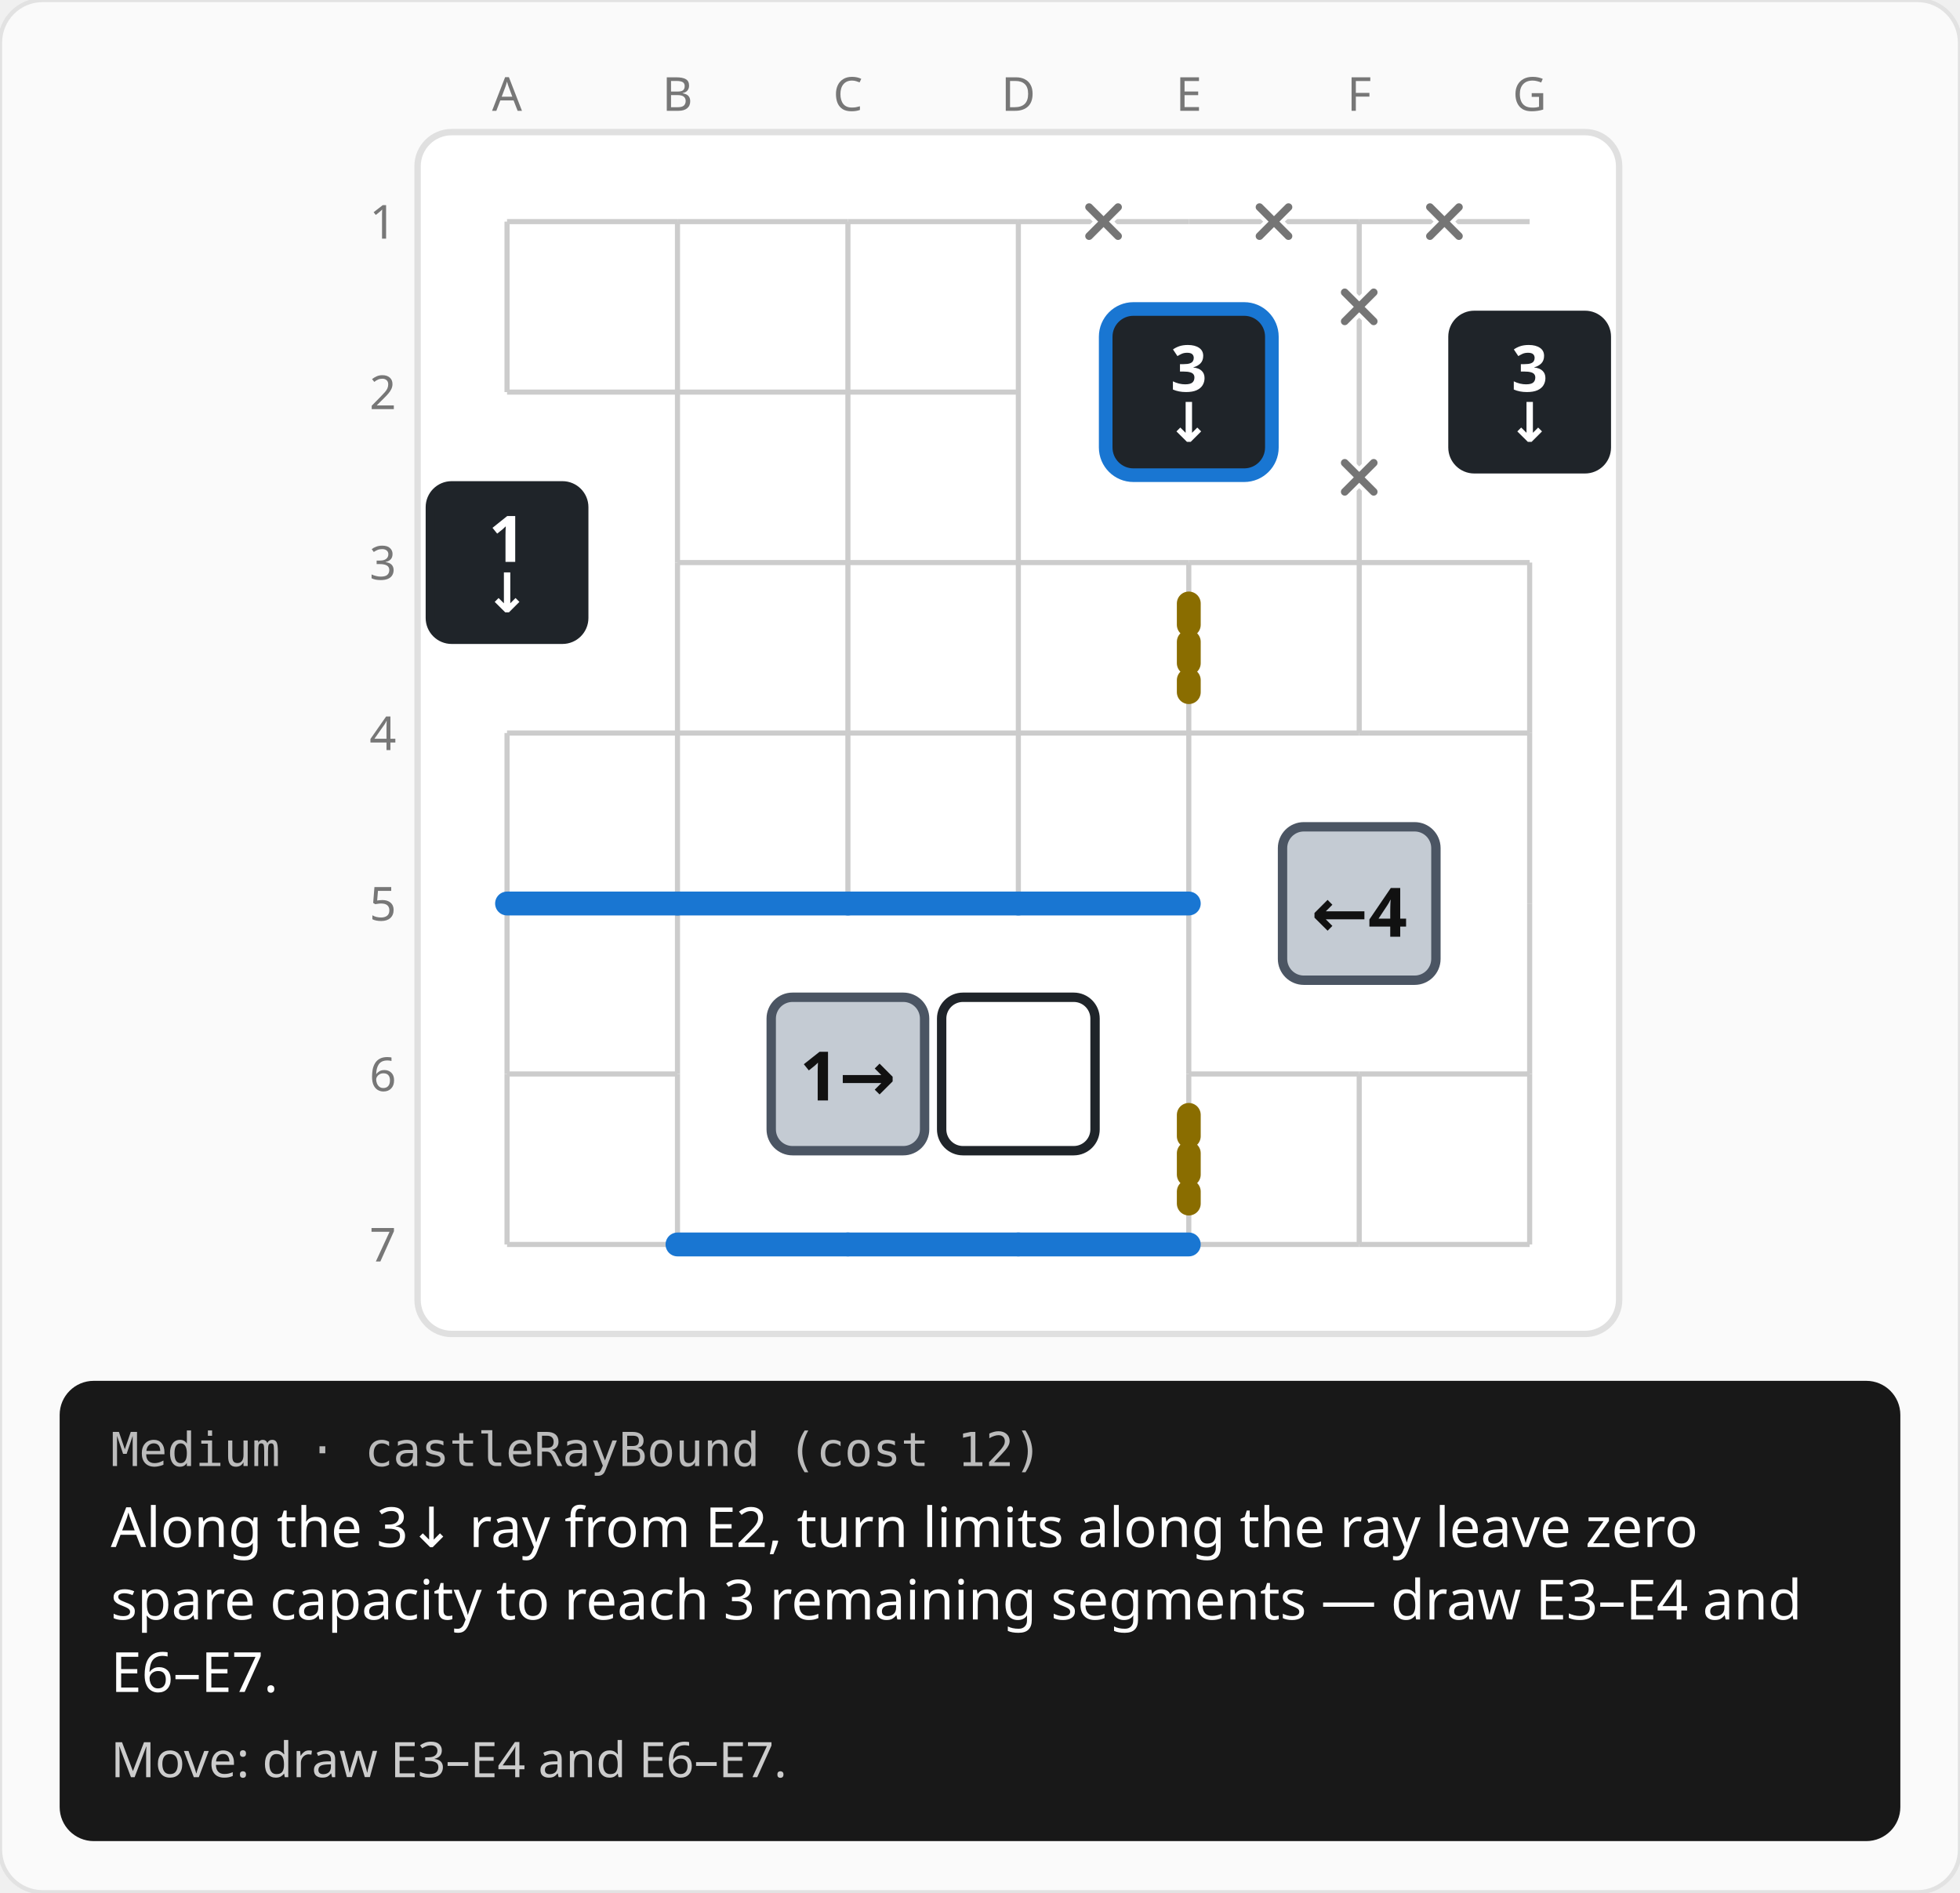
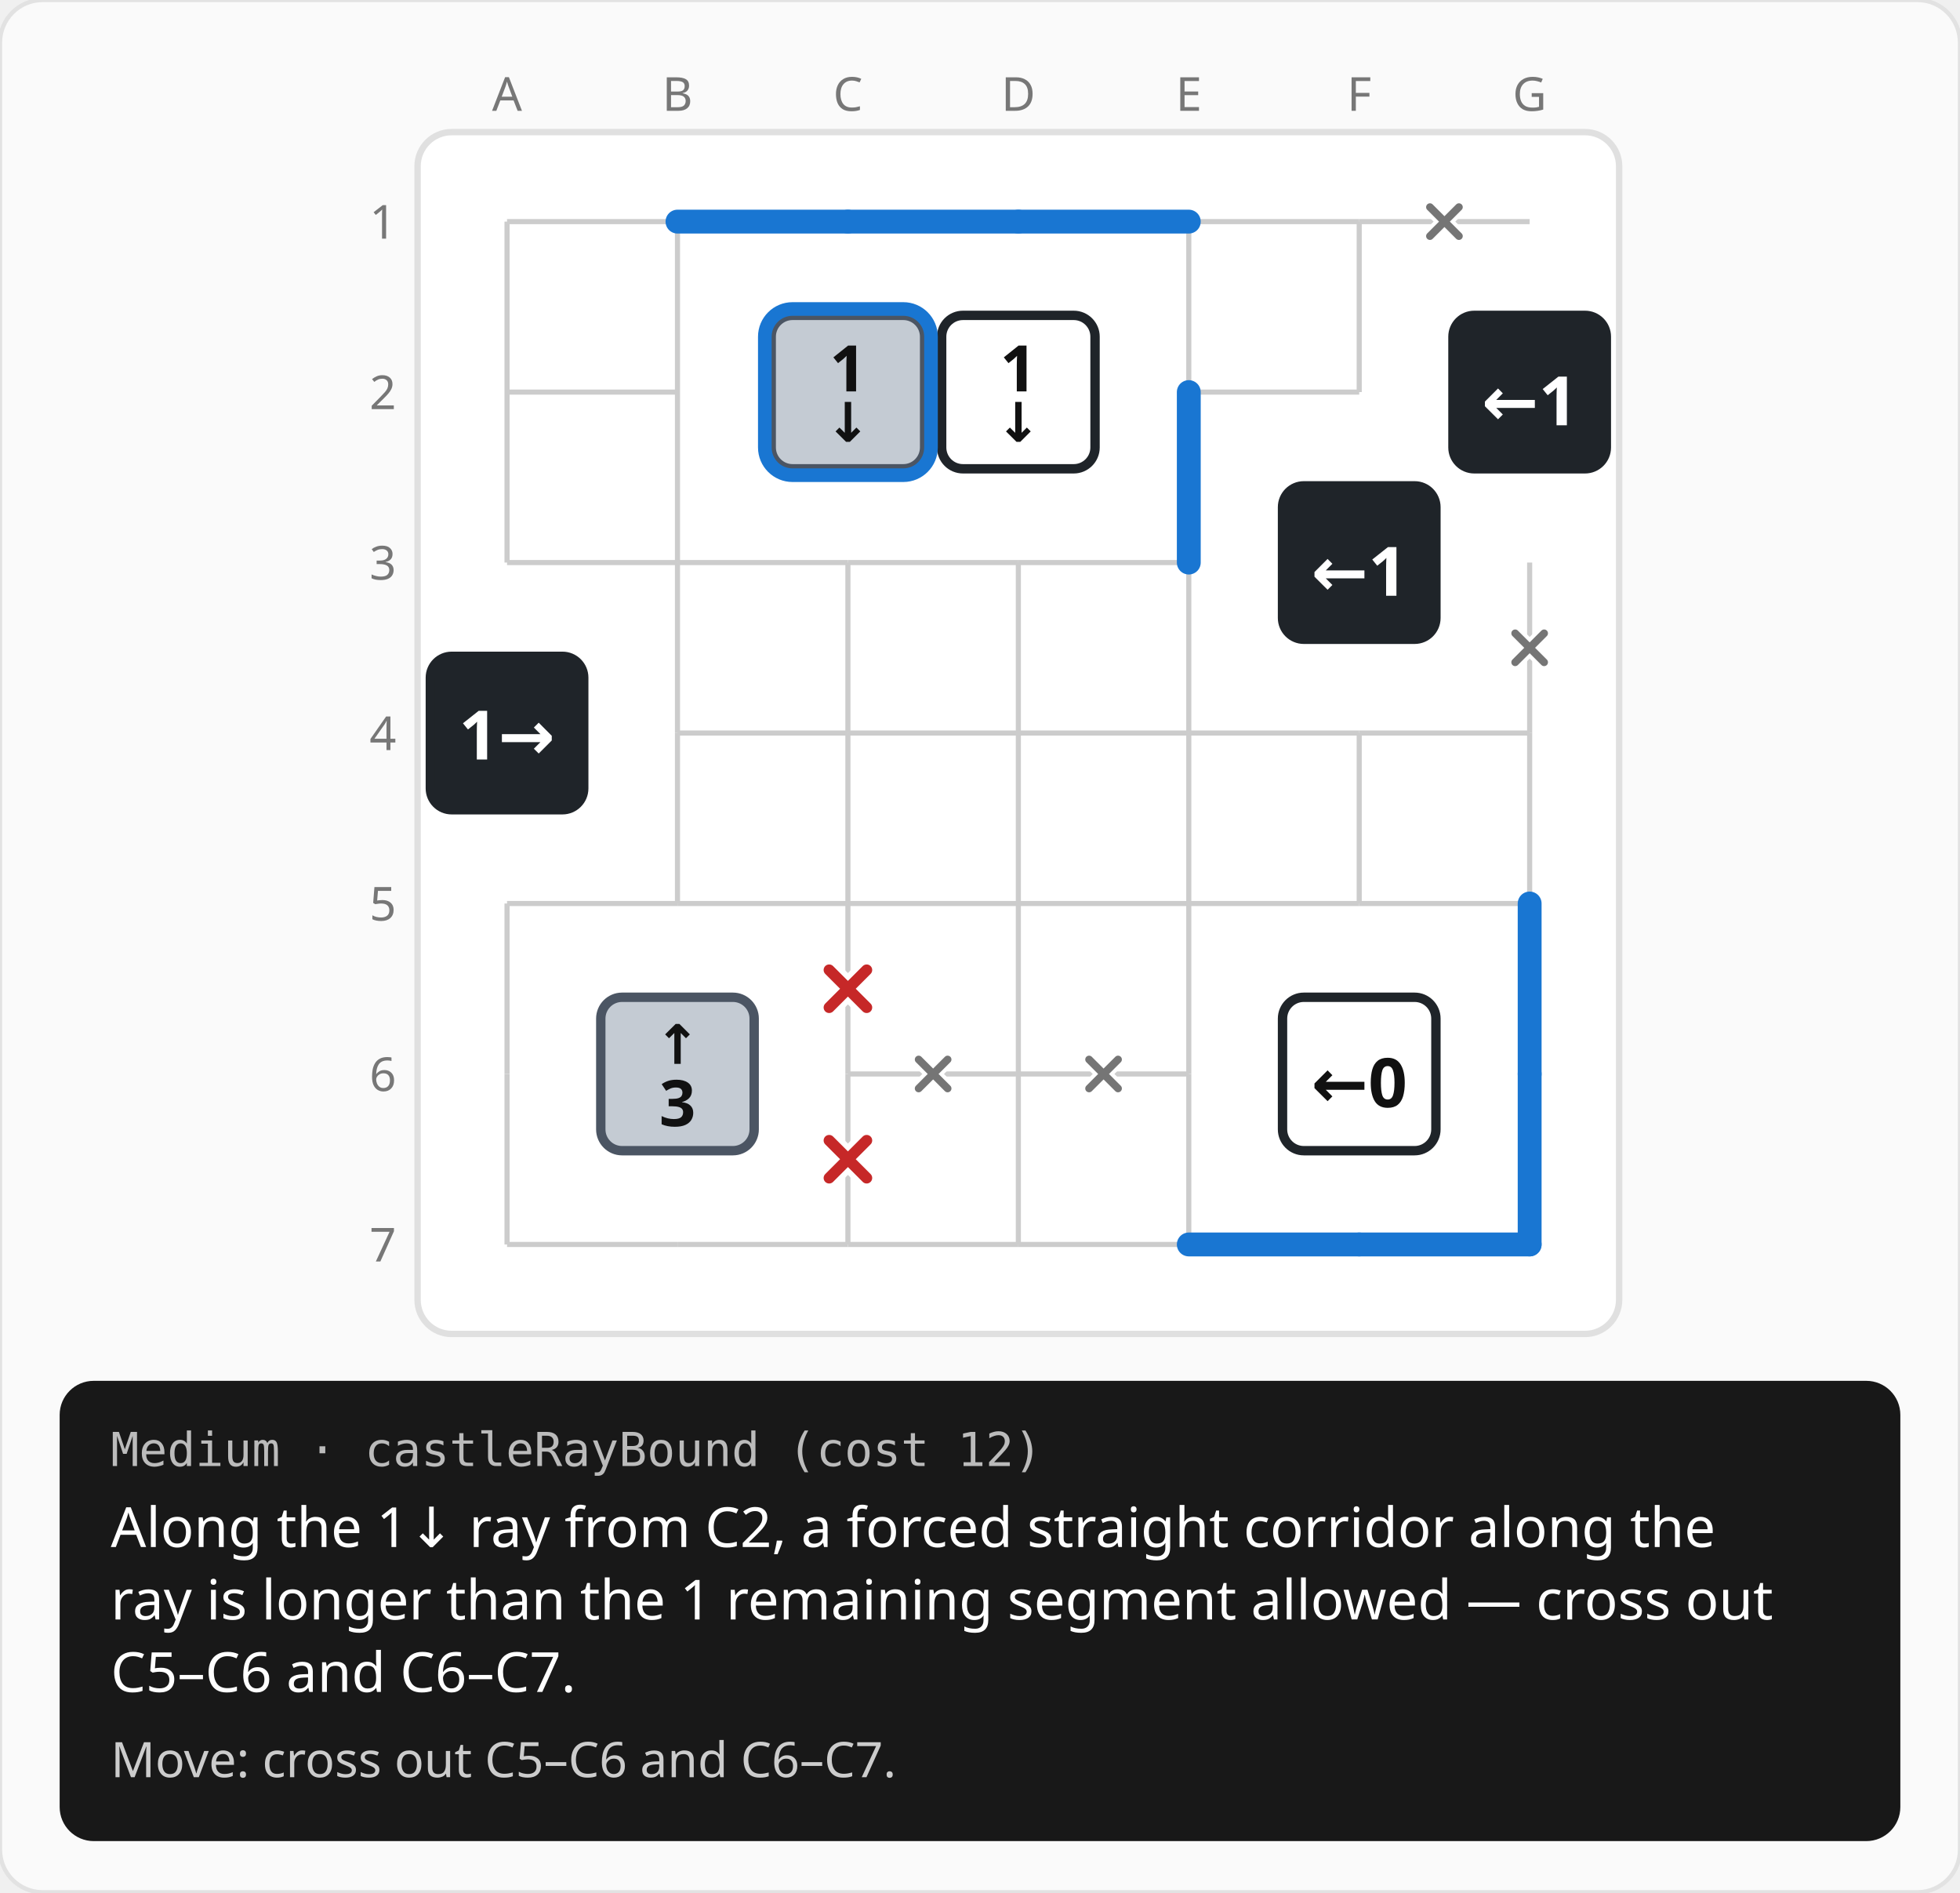
<svg xmlns="http://www.w3.org/2000/svg" width="460" height="444" viewBox="0 0 460 444">
  <rect width="460" height="444" rx="10" fill="#fafafa" stroke="#e2e2e2" />
  <defs>
    <pattern id="hatch" width="8" height="8" patternUnits="userSpaceOnUse" patternTransform="rotate(45)">
      <line x1="0" y1="0" x2="0" y2="8" stroke="#d55e00" stroke-width="3" opacity="0.55" />
    </pattern>
  </defs>
  <g transform="translate(79 12)">
    <text x="40" y="14" fill="#777777" font-size="11" font-family="system-ui, sans-serif" text-anchor="middle">A</text>
    <text x="80" y="14" fill="#777777" font-size="11" font-family="system-ui, sans-serif" text-anchor="middle">B</text>
    <text x="120" y="14" fill="#777777" font-size="11" font-family="system-ui, sans-serif" text-anchor="middle">C</text>
    <text x="160" y="14" fill="#777777" font-size="11" font-family="system-ui, sans-serif" text-anchor="middle">D</text>
    <text x="200" y="14" fill="#777777" font-size="11" font-family="system-ui, sans-serif" text-anchor="middle">E</text>
    <text x="240" y="14" fill="#777777" font-size="11" font-family="system-ui, sans-serif" text-anchor="middle">F</text>
    <text x="280" y="14" fill="#777777" font-size="11" font-family="system-ui, sans-serif" text-anchor="middle">G</text>
    <text x="14" y="44" fill="#777777" font-size="11" font-family="system-ui, sans-serif" text-anchor="end">1</text>
    <text x="14" y="84" fill="#777777" font-size="11" font-family="system-ui, sans-serif" text-anchor="end">2</text>
    <text x="14" y="124" fill="#777777" font-size="11" font-family="system-ui, sans-serif" text-anchor="end">3</text>
    <text x="14" y="164" fill="#777777" font-size="11" font-family="system-ui, sans-serif" text-anchor="end">4</text>
    <text x="14" y="204" fill="#777777" font-size="11" font-family="system-ui, sans-serif" text-anchor="end">5</text>
    <text x="14" y="244" fill="#777777" font-size="11" font-family="system-ui, sans-serif" text-anchor="end">6</text>
    <text x="14" y="284" fill="#777777" font-size="11" font-family="system-ui, sans-serif" text-anchor="end">7</text>
    <g transform="translate(18 18)">
      <rect x="1" y="1" width="282" height="282" rx="8" fill="#ffffff" stroke="#e0e0e0" stroke-width="1.5" />
      <line x1="22" y1="22" x2="62" y2="22" stroke="#cccccc" stroke-width="1.2" />
      <line x1="22" y1="22" x2="22" y2="62" stroke="#cccccc" stroke-width="1.2" />
      <line x1="62" y1="22" x2="102" y2="22" stroke="#cccccc" stroke-width="1.2" />
      <line x1="62" y1="22" x2="62" y2="62" stroke="#cccccc" stroke-width="1.2" />
      <line x1="102" y1="22" x2="142" y2="22" stroke="#cccccc" stroke-width="1.2" />
-       <line x1="102" y1="22" x2="102" y2="62" stroke="#cccccc" stroke-width="1.2" />
      <line x1="142" y1="22" x2="182" y2="22" stroke="#cccccc" stroke-width="1.2" />
-       <line x1="142" y1="22" x2="142" y2="62" stroke="#cccccc" stroke-width="1.2" />
      <line x1="182" y1="22" x2="222" y2="22" stroke="#cccccc" stroke-width="1.2" />
+       <line x1="182" y1="22" x2="182" y2="62" stroke="#cccccc" stroke-width="1.2" />
      <line x1="222" y1="22" x2="262" y2="22" stroke="#cccccc" stroke-width="1.2" />
      <line x1="222" y1="22" x2="222" y2="62" stroke="#cccccc" stroke-width="1.2" />
      <line x1="22" y1="62" x2="62" y2="62" stroke="#cccccc" stroke-width="1.2" />
-       <line x1="62" y1="62" x2="102" y2="62" stroke="#cccccc" stroke-width="1.2" />
+       <line x1="22" y1="62" x2="22" y2="102" stroke="#cccccc" stroke-width="1.2" />
      <line x1="62" y1="62" x2="62" y2="102" stroke="#cccccc" stroke-width="1.2" />
-       <line x1="102" y1="62" x2="142" y2="62" stroke="#cccccc" stroke-width="1.2" />
-       <line x1="102" y1="62" x2="102" y2="102" stroke="#cccccc" stroke-width="1.2" />
-       <line x1="142" y1="62" x2="142" y2="102" stroke="#cccccc" stroke-width="1.2" />
-       <line x1="222" y1="62" x2="222" y2="102" stroke="#cccccc" stroke-width="1.2" />
+       <line x1="182" y1="62" x2="222" y2="62" stroke="#cccccc" stroke-width="1.2" />
+       <line x1="182" y1="62" x2="182" y2="102" stroke="#cccccc" stroke-width="1.2" />
+       <line x1="22" y1="102" x2="62" y2="102" stroke="#cccccc" stroke-width="1.2" />
      <line x1="62" y1="102" x2="102" y2="102" stroke="#cccccc" stroke-width="1.2" />
      <line x1="62" y1="102" x2="62" y2="142" stroke="#cccccc" stroke-width="1.2" />
      <line x1="102" y1="102" x2="142" y2="102" stroke="#cccccc" stroke-width="1.2" />
      <line x1="102" y1="102" x2="102" y2="142" stroke="#cccccc" stroke-width="1.2" />
      <line x1="142" y1="102" x2="182" y2="102" stroke="#cccccc" stroke-width="1.2" />
      <line x1="142" y1="102" x2="142" y2="142" stroke="#cccccc" stroke-width="1.2" />
-       <line x1="182" y1="102" x2="222" y2="102" stroke="#cccccc" stroke-width="1.2" />
      <line x1="182" y1="102" x2="182" y2="142" stroke="#cccccc" stroke-width="1.2" />
-       <line x1="222" y1="102" x2="262" y2="102" stroke="#cccccc" stroke-width="1.2" />
-       <line x1="222" y1="102" x2="222" y2="142" stroke="#cccccc" stroke-width="1.2" />
      <line x1="262" y1="102" x2="262" y2="142" stroke="#cccccc" stroke-width="1.2" />
-       <line x1="22" y1="142" x2="62" y2="142" stroke="#cccccc" stroke-width="1.2" />
-       <line x1="22" y1="142" x2="22" y2="182" stroke="#cccccc" stroke-width="1.2" />
      <line x1="62" y1="142" x2="102" y2="142" stroke="#cccccc" stroke-width="1.2" />
      <line x1="62" y1="142" x2="62" y2="182" stroke="#cccccc" stroke-width="1.2" />
      <line x1="102" y1="142" x2="142" y2="142" stroke="#cccccc" stroke-width="1.2" />
      <line x1="102" y1="142" x2="102" y2="182" stroke="#cccccc" stroke-width="1.2" />
      <line x1="142" y1="142" x2="182" y2="142" stroke="#cccccc" stroke-width="1.2" />
      <line x1="142" y1="142" x2="142" y2="182" stroke="#cccccc" stroke-width="1.2" />
      <line x1="182" y1="142" x2="222" y2="142" stroke="#cccccc" stroke-width="1.2" />
      <line x1="182" y1="142" x2="182" y2="182" stroke="#cccccc" stroke-width="1.2" />
      <line x1="222" y1="142" x2="262" y2="142" stroke="#cccccc" stroke-width="1.2" />
+       <line x1="222" y1="142" x2="222" y2="182" stroke="#cccccc" stroke-width="1.2" />
      <line x1="262" y1="142" x2="262" y2="182" stroke="#cccccc" stroke-width="1.2" />
      <line x1="22" y1="182" x2="62" y2="182" stroke="#cccccc" stroke-width="1.2" />
      <line x1="22" y1="182" x2="22" y2="222" stroke="#cccccc" stroke-width="1.2" />
      <line x1="62" y1="182" x2="102" y2="182" stroke="#cccccc" stroke-width="1.2" />
-       <line x1="62" y1="182" x2="62" y2="222" stroke="#cccccc" stroke-width="1.2" />
      <line x1="102" y1="182" x2="142" y2="182" stroke="#cccccc" stroke-width="1.2" />
+       <line x1="102" y1="182" x2="102" y2="222" stroke="#cccccc" stroke-width="1.2" />
      <line x1="142" y1="182" x2="182" y2="182" stroke="#cccccc" stroke-width="1.2" />
+       <line x1="142" y1="182" x2="142" y2="222" stroke="#cccccc" stroke-width="1.2" />
+       <line x1="182" y1="182" x2="222" y2="182" stroke="#cccccc" stroke-width="1.2" />
      <line x1="182" y1="182" x2="182" y2="222" stroke="#cccccc" stroke-width="1.2" />
+       <line x1="222" y1="182" x2="262" y2="182" stroke="#cccccc" stroke-width="1.2" />
      <line x1="262" y1="182" x2="262" y2="222" stroke="#cccccc" stroke-width="1.2" />
-       <line x1="22" y1="222" x2="62" y2="222" stroke="#cccccc" stroke-width="1.2" />
      <line x1="22" y1="222" x2="22" y2="262" stroke="#cccccc" stroke-width="1.2" />
-       <line x1="62" y1="222" x2="62" y2="262" stroke="#cccccc" stroke-width="1.2" />
-       <line x1="182" y1="222" x2="222" y2="222" stroke="#cccccc" stroke-width="1.2" />
+       <line x1="102" y1="222" x2="142" y2="222" stroke="#cccccc" stroke-width="1.2" />
+       <line x1="102" y1="222" x2="102" y2="262" stroke="#cccccc" stroke-width="1.2" />
+       <line x1="142" y1="222" x2="182" y2="222" stroke="#cccccc" stroke-width="1.2" />
+       <line x1="142" y1="222" x2="142" y2="262" stroke="#cccccc" stroke-width="1.2" />
      <line x1="182" y1="222" x2="182" y2="262" stroke="#cccccc" stroke-width="1.2" />
-       <line x1="222" y1="222" x2="262" y2="222" stroke="#cccccc" stroke-width="1.2" />
-       <line x1="222" y1="222" x2="222" y2="262" stroke="#cccccc" stroke-width="1.2" />
      <line x1="262" y1="222" x2="262" y2="262" stroke="#cccccc" stroke-width="1.2" />
      <line x1="22" y1="262" x2="62" y2="262" stroke="#cccccc" stroke-width="1.2" />
      <line x1="62" y1="262" x2="102" y2="262" stroke="#cccccc" stroke-width="1.2" />
      <line x1="102" y1="262" x2="142" y2="262" stroke="#cccccc" stroke-width="1.2" />
      <line x1="142" y1="262" x2="182" y2="262" stroke="#cccccc" stroke-width="1.2" />
      <line x1="182" y1="262" x2="222" y2="262" stroke="#cccccc" stroke-width="1.2" />
      <line x1="222" y1="262" x2="262" y2="262" stroke="#cccccc" stroke-width="1.2" />
-       <line x1="22" y1="182" x2="62" y2="182" stroke="#1976d2" stroke-width="5.6" stroke-linecap="round" />
-       <line x1="62" y1="182" x2="102" y2="182" stroke="#1976d2" stroke-width="5.6" stroke-linecap="round" />
-       <line x1="102" y1="182" x2="142" y2="182" stroke="#1976d2" stroke-width="5.6" stroke-linecap="round" />
-       <line x1="142" y1="182" x2="182" y2="182" stroke="#1976d2" stroke-width="5.6" stroke-linecap="round" />
-       <line x1="62" y1="262" x2="102" y2="262" stroke="#1976d2" stroke-width="5.6" stroke-linecap="round" />
-       <line x1="102" y1="262" x2="142" y2="262" stroke="#1976d2" stroke-width="5.6" stroke-linecap="round" />
-       <line x1="142" y1="262" x2="182" y2="262" stroke="#1976d2" stroke-width="5.6" stroke-linecap="round" />
-       <line x1="182" y1="111.6" x2="182" y2="132.4" stroke="#8a6d00" stroke-width="5.6" stroke-linecap="round" stroke-dasharray="5 4" />
-       <line x1="182" y1="231.6" x2="182" y2="252.4" stroke="#8a6d00" stroke-width="5.6" stroke-linecap="round" stroke-dasharray="5 4" />
-       <rect x="164" y="44" width="36" height="36" rx="5" fill="#1f2429" stroke="#1f2429" stroke-width="2.2" />
-       <text x="182" y="56" font-size="15.04" font-weight="700" font-family="system-ui, sans-serif" text-anchor="middle" dominant-baseline="central" fill="#ffffff">3</text>
-       <text x="182" y="69.2" font-size="12.8" font-weight="700" font-family="system-ui, sans-serif" text-anchor="middle" dominant-baseline="central" fill="#ffffff">↓</text>
+       <line x1="62" y1="22" x2="102" y2="22" stroke="#1976d2" stroke-width="5.6" stroke-linecap="round" />
+       <line x1="102" y1="22" x2="142" y2="22" stroke="#1976d2" stroke-width="5.6" stroke-linecap="round" />
+       <line x1="142" y1="22" x2="182" y2="22" stroke="#1976d2" stroke-width="5.6" stroke-linecap="round" />
+       <line x1="182" y1="62" x2="182" y2="102" stroke="#1976d2" stroke-width="5.6" stroke-linecap="round" />
+       <line x1="262" y1="182" x2="262" y2="222" stroke="#1976d2" stroke-width="5.6" stroke-linecap="round" />
+       <line x1="262" y1="222" x2="262" y2="262" stroke="#1976d2" stroke-width="5.6" stroke-linecap="round" />
+       <line x1="182" y1="262" x2="222" y2="262" stroke="#1976d2" stroke-width="5.6" stroke-linecap="round" />
+       <line x1="222" y1="262" x2="262" y2="262" stroke="#1976d2" stroke-width="5.6" stroke-linecap="round" />
+       <rect x="84" y="44" width="36" height="36" rx="5" fill="#c4cbd3" stroke="#4b5563" stroke-width="2.2" />
+       <text x="102" y="56" font-size="15.04" font-weight="700" font-family="system-ui, sans-serif" text-anchor="middle" dominant-baseline="central" fill="#111111">1</text>
+       <text x="102" y="69.2" font-size="12.8" font-weight="700" font-family="system-ui, sans-serif" text-anchor="middle" dominant-baseline="central" fill="#111111">↓</text>
+       <rect x="124" y="44" width="36" height="36" rx="5" fill="#ffffff" stroke="#1f2429" stroke-width="2.2" />
+       <text x="142" y="56" font-size="15.04" font-weight="700" font-family="system-ui, sans-serif" text-anchor="middle" dominant-baseline="central" fill="#111111">1</text>
+       <text x="142" y="69.2" font-size="12.8" font-weight="700" font-family="system-ui, sans-serif" text-anchor="middle" dominant-baseline="central" fill="#111111">↓</text>
      <rect x="244" y="44" width="36" height="36" rx="5" fill="#1f2429" stroke="#1f2429" stroke-width="2.2" />
-       <text x="262" y="56" font-size="15.04" font-weight="700" font-family="system-ui, sans-serif" text-anchor="middle" dominant-baseline="central" fill="#ffffff">3</text>
-       <text x="262" y="69.2" font-size="12.8" font-weight="700" font-family="system-ui, sans-serif" text-anchor="middle" dominant-baseline="central" fill="#ffffff">↓</text>
-       <rect x="4" y="84" width="36" height="36" rx="5" fill="#1f2429" stroke="#1f2429" stroke-width="2.2" />
-       <text x="22" y="96" font-size="15.04" font-weight="700" font-family="system-ui, sans-serif" text-anchor="middle" dominant-baseline="central" fill="#ffffff">1</text>
-       <text x="22" y="109.2" font-size="12.8" font-weight="700" font-family="system-ui, sans-serif" text-anchor="middle" dominant-baseline="central" fill="#ffffff">↓</text>
-       <rect x="204" y="164" width="36" height="36" rx="5" fill="#c4cbd3" stroke="#4b5563" stroke-width="2.2" />
-       <text x="222" y="182" font-size="16" font-weight="700" font-family="system-ui, sans-serif" text-anchor="middle" dominant-baseline="central" fill="#111111">←4</text>
-       <rect x="84" y="204" width="36" height="36" rx="5" fill="#c4cbd3" stroke="#4b5563" stroke-width="2.2" />
-       <text x="102" y="222" font-size="16" font-weight="700" font-family="system-ui, sans-serif" text-anchor="middle" dominant-baseline="central" fill="#111111">1→</text>
-       <rect x="124" y="204" width="36" height="36" rx="5" fill="#ffffff" stroke="#1f2429" stroke-width="2.2" />
-       <rect x="162.5" y="42.5" width="39" height="39" rx="6.5" fill="none" stroke="#1976d2" stroke-width="3.2" />
-       <path d="M158.6 18.6L165.4 25.4M158.6 25.4L165.4 18.6" stroke="#ffffff" stroke-width="3.6" stroke-linecap="round" />
-       <path d="M158.6 18.6L165.4 25.4M158.6 25.4L165.4 18.6" stroke="#757575" stroke-width="1.8" stroke-linecap="round" />
-       <path d="M198.6 18.6L205.4 25.4M198.6 25.4L205.4 18.6" stroke="#ffffff" stroke-width="3.6" stroke-linecap="round" />
-       <path d="M198.6 18.6L205.4 25.4M198.6 25.4L205.4 18.6" stroke="#757575" stroke-width="1.8" stroke-linecap="round" />
+       <text x="262" y="62" font-size="16" font-weight="700" font-family="system-ui, sans-serif" text-anchor="middle" dominant-baseline="central" fill="#ffffff">←1</text>
+       <rect x="204" y="84" width="36" height="36" rx="5" fill="#1f2429" stroke="#1f2429" stroke-width="2.2" />
+       <text x="222" y="102" font-size="16" font-weight="700" font-family="system-ui, sans-serif" text-anchor="middle" dominant-baseline="central" fill="#ffffff">←1</text>
+       <rect x="4" y="124" width="36" height="36" rx="5" fill="#1f2429" stroke="#1f2429" stroke-width="2.2" />
+       <text x="22" y="142" font-size="16" font-weight="700" font-family="system-ui, sans-serif" text-anchor="middle" dominant-baseline="central" fill="#ffffff">1→</text>
+       <rect x="44" y="204" width="36" height="36" rx="5" fill="#c4cbd3" stroke="#4b5563" stroke-width="2.2" />
+       <text x="62" y="215.2" font-size="12.8" font-weight="700" font-family="system-ui, sans-serif" text-anchor="middle" dominant-baseline="central" fill="#111111">↑</text>
+       <text x="62" y="228.4" font-size="15.04" font-weight="700" font-family="system-ui, sans-serif" text-anchor="middle" dominant-baseline="central" fill="#111111">3</text>
+       <rect x="204" y="204" width="36" height="36" rx="5" fill="#ffffff" stroke="#1f2429" stroke-width="2.2" />
+       <text x="222" y="222" font-size="16" font-weight="700" font-family="system-ui, sans-serif" text-anchor="middle" dominant-baseline="central" fill="#111111">←0</text>
+       <rect x="82.5" y="42.5" width="39" height="39" rx="6.5" fill="none" stroke="#1976d2" stroke-width="3.2" />
      <path d="M238.6 18.6L245.4 25.4M238.6 25.4L245.4 18.6" stroke="#ffffff" stroke-width="3.6" stroke-linecap="round" />
      <path d="M238.6 18.6L245.4 25.4M238.6 25.4L245.4 18.6" stroke="#757575" stroke-width="1.8" stroke-linecap="round" />
-       <path d="M218.6 38.6L225.4 45.4M218.6 45.4L225.4 38.6" stroke="#ffffff" stroke-width="3.6" stroke-linecap="round" />
-       <path d="M218.6 38.6L225.4 45.4M218.6 45.4L225.4 38.6" stroke="#757575" stroke-width="1.8" stroke-linecap="round" />
-       <path d="M218.6 78.6L225.4 85.4M218.6 85.4L225.4 78.6" stroke="#ffffff" stroke-width="3.6" stroke-linecap="round" />
-       <path d="M218.6 78.6L225.4 85.4M218.6 85.4L225.4 78.6" stroke="#757575" stroke-width="1.8" stroke-linecap="round" />
+       <path d="M258.6 118.6L265.4 125.4M258.6 125.4L265.4 118.6" stroke="#ffffff" stroke-width="3.6" stroke-linecap="round" />
+       <path d="M258.6 118.6L265.4 125.4M258.6 125.4L265.4 118.6" stroke="#757575" stroke-width="1.8" stroke-linecap="round" />
+       <path d="M118.6 218.6L125.4 225.4M118.6 225.4L125.4 218.6" stroke="#ffffff" stroke-width="3.6" stroke-linecap="round" />
+       <path d="M118.6 218.6L125.4 225.4M118.6 225.4L125.4 218.6" stroke="#757575" stroke-width="1.8" stroke-linecap="round" />
+       <path d="M158.6 218.6L165.4 225.4M158.6 225.4L165.4 218.6" stroke="#ffffff" stroke-width="3.6" stroke-linecap="round" />
+       <path d="M158.6 218.6L165.4 225.4M158.6 225.4L165.4 218.6" stroke="#757575" stroke-width="1.8" stroke-linecap="round" />
+       <path d="M97.6 197.6L106.4 206.4M97.6 206.4L106.4 197.6" stroke="#ffffff" stroke-width="5.2" stroke-linecap="round" />
+       <path d="M97.6 197.6L106.4 206.4M97.6 206.4L106.4 197.6" stroke="#c62828" stroke-width="2.6" stroke-linecap="round" />
+       <path d="M97.6 237.6L106.4 246.4M97.6 246.4L106.4 237.6" stroke="#ffffff" stroke-width="5.2" stroke-linecap="round" />
+       <path d="M97.6 237.6L106.4 246.4M97.6 246.4L106.4 237.6" stroke="#c62828" stroke-width="2.6" stroke-linecap="round" />
    </g>
  </g>
  <rect x="14" y="324" width="432" height="108" rx="8" fill="#181818" />
  <text x="26" y="344" fill="#bbbbbb" font-size="11" font-family="ui-monospace, Menlo, monospace">Medium · castleRayBound (cost 12)</text>
-   <text x="26" y="363" fill="#ffffff" font-size="13" font-family="system-ui, sans-serif">Along the 3↓ ray from E2, turn limits along the ray leave zero</text>
-   <text x="26" y="380" fill="#ffffff" font-size="13" font-family="system-ui, sans-serif">spare capacity to reach 3 remaining segments — draw E3–E4 and</text>
-   <text x="26" y="397" fill="#ffffff" font-size="13" font-family="system-ui, sans-serif">E6–E7.</text>
-   <text x="26" y="417" fill="#cccccc" font-size="11.5" font-family="system-ui, sans-serif">Move: draw E3–E4 and E6–E7.</text>
+   <text x="26" y="363" fill="#ffffff" font-size="13" font-family="system-ui, sans-serif">Along the 1↓ ray from C2, a forced straight corridor along the</text>
+   <text x="26" y="380" fill="#ffffff" font-size="13" font-family="system-ui, sans-serif">ray is longer than the 1 remaining segment allowed — cross out</text>
+   <text x="26" y="397" fill="#ffffff" font-size="13" font-family="system-ui, sans-serif">C5–C6 and C6–C7.</text>
+   <text x="26" y="417" fill="#cccccc" font-size="11.5" font-family="system-ui, sans-serif">Move: cross out C5–C6 and C6–C7.</text>
</svg>
